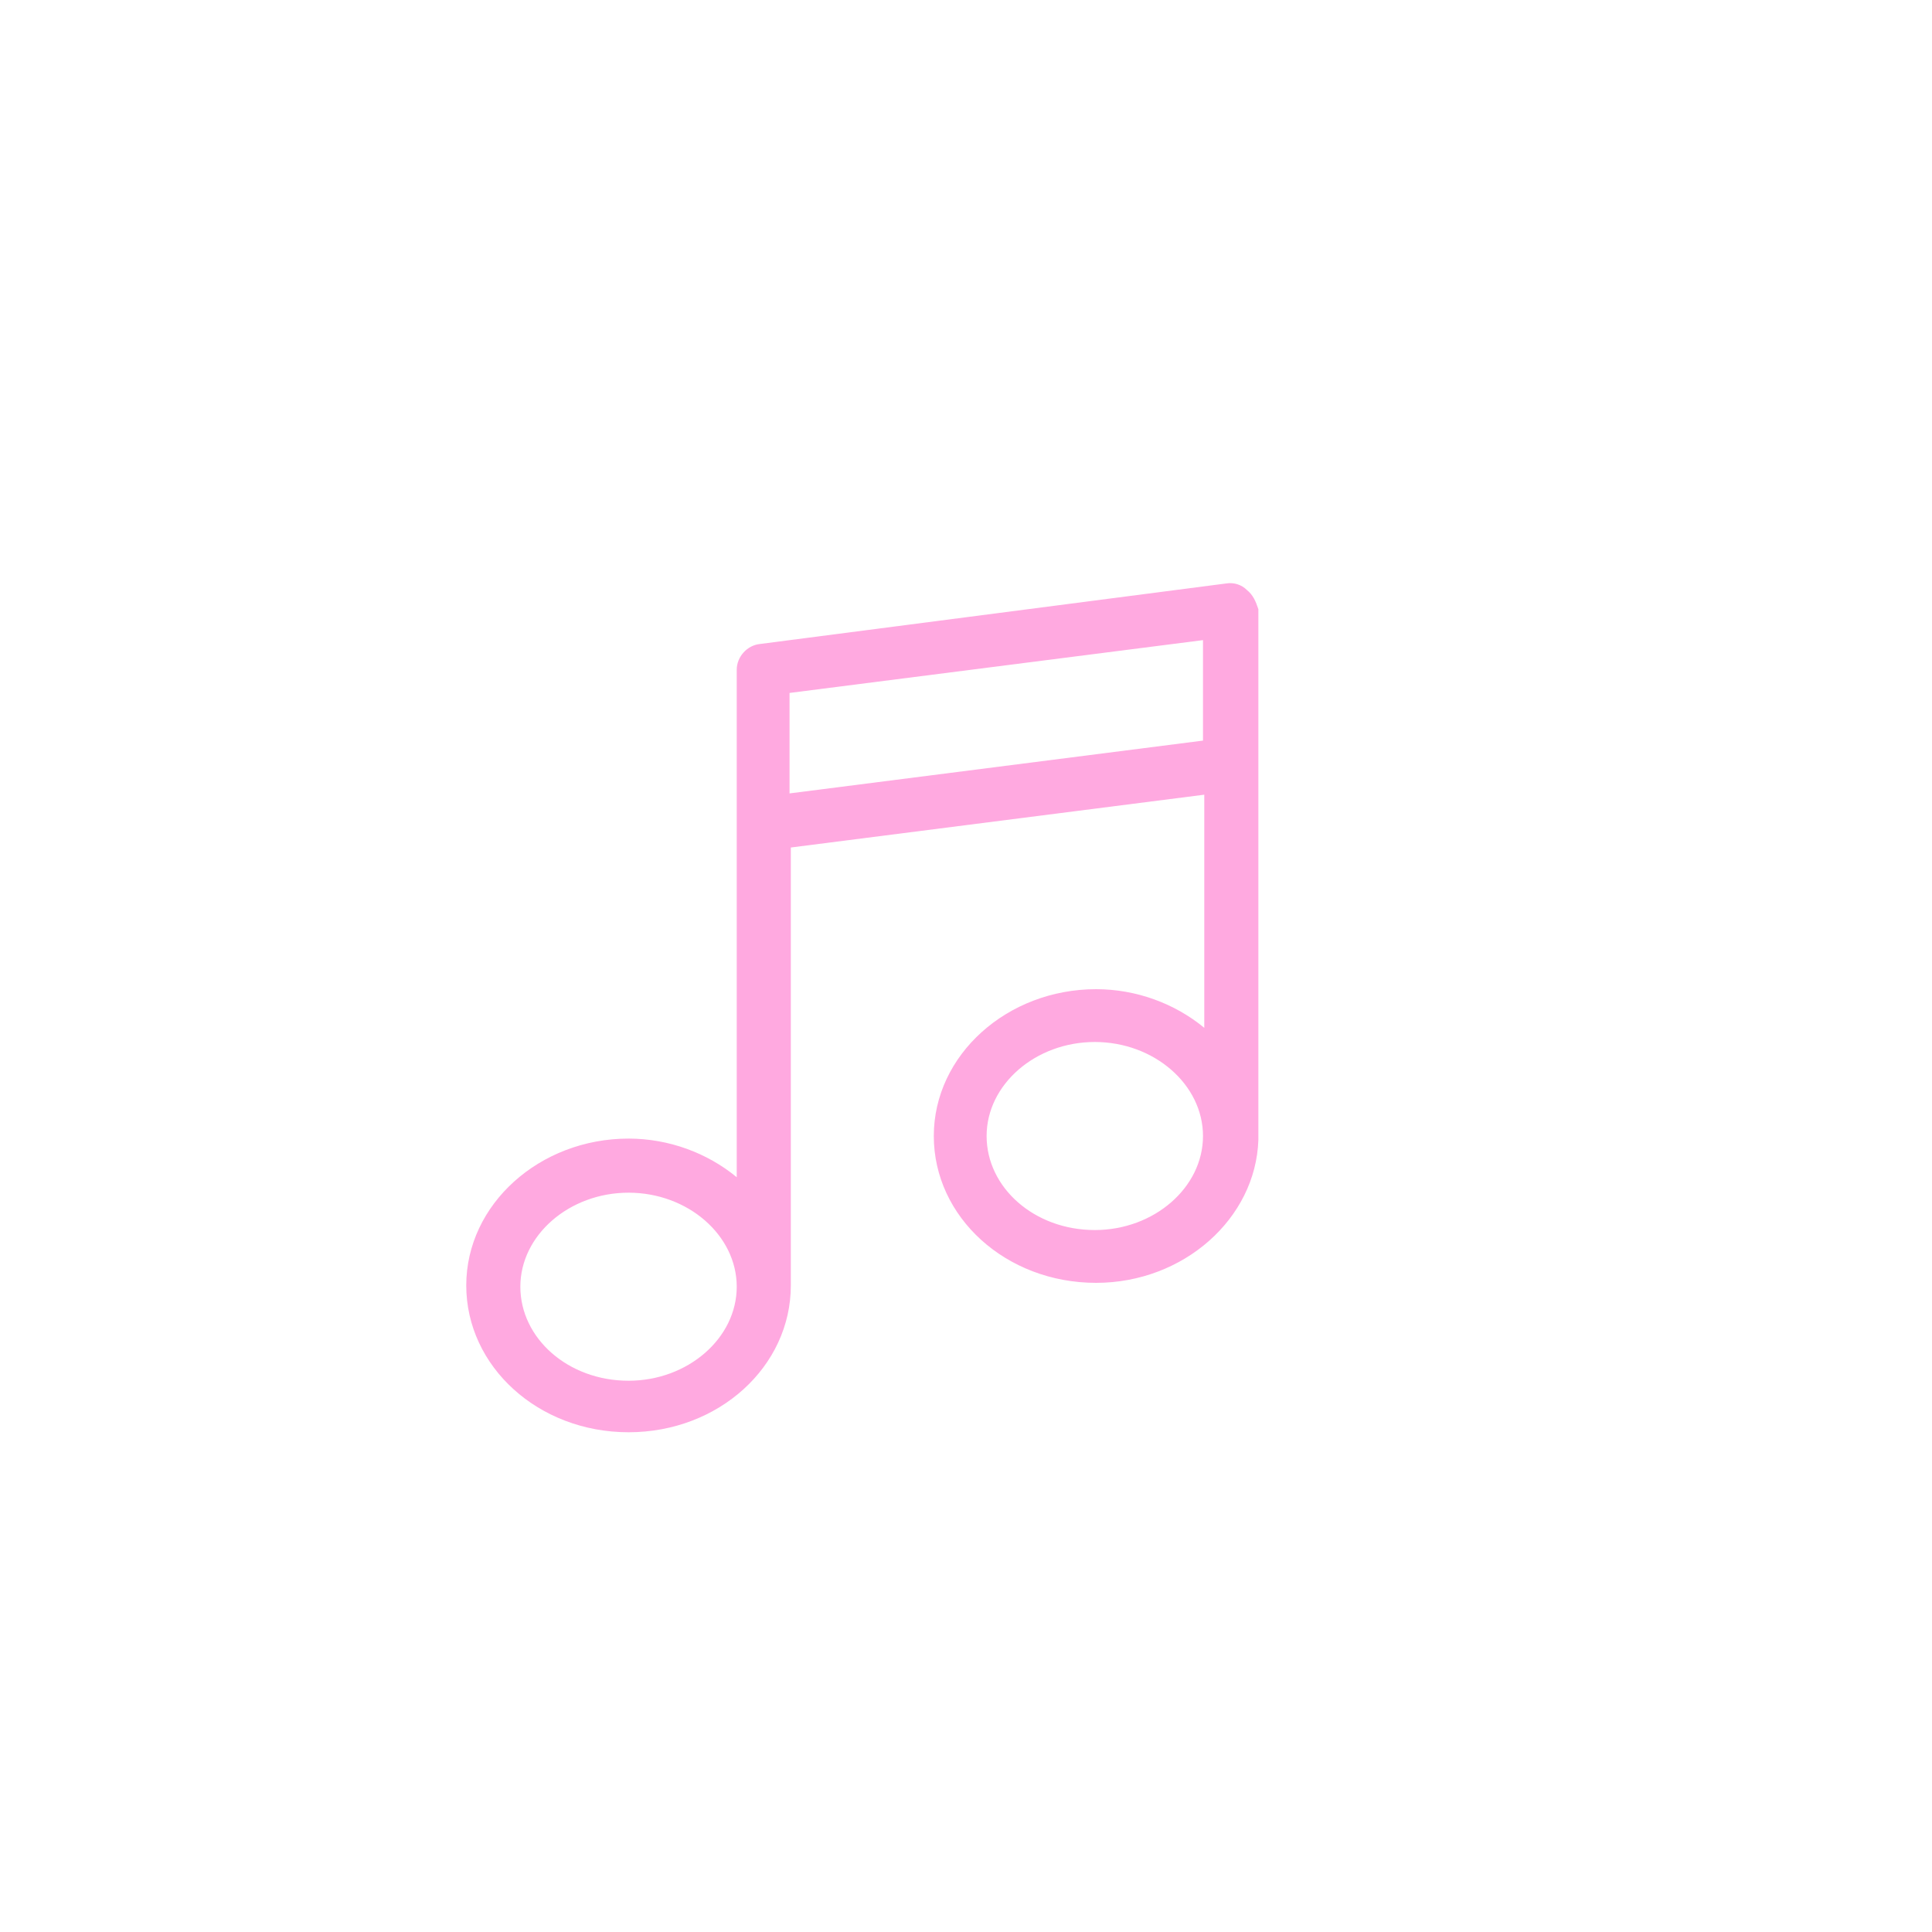
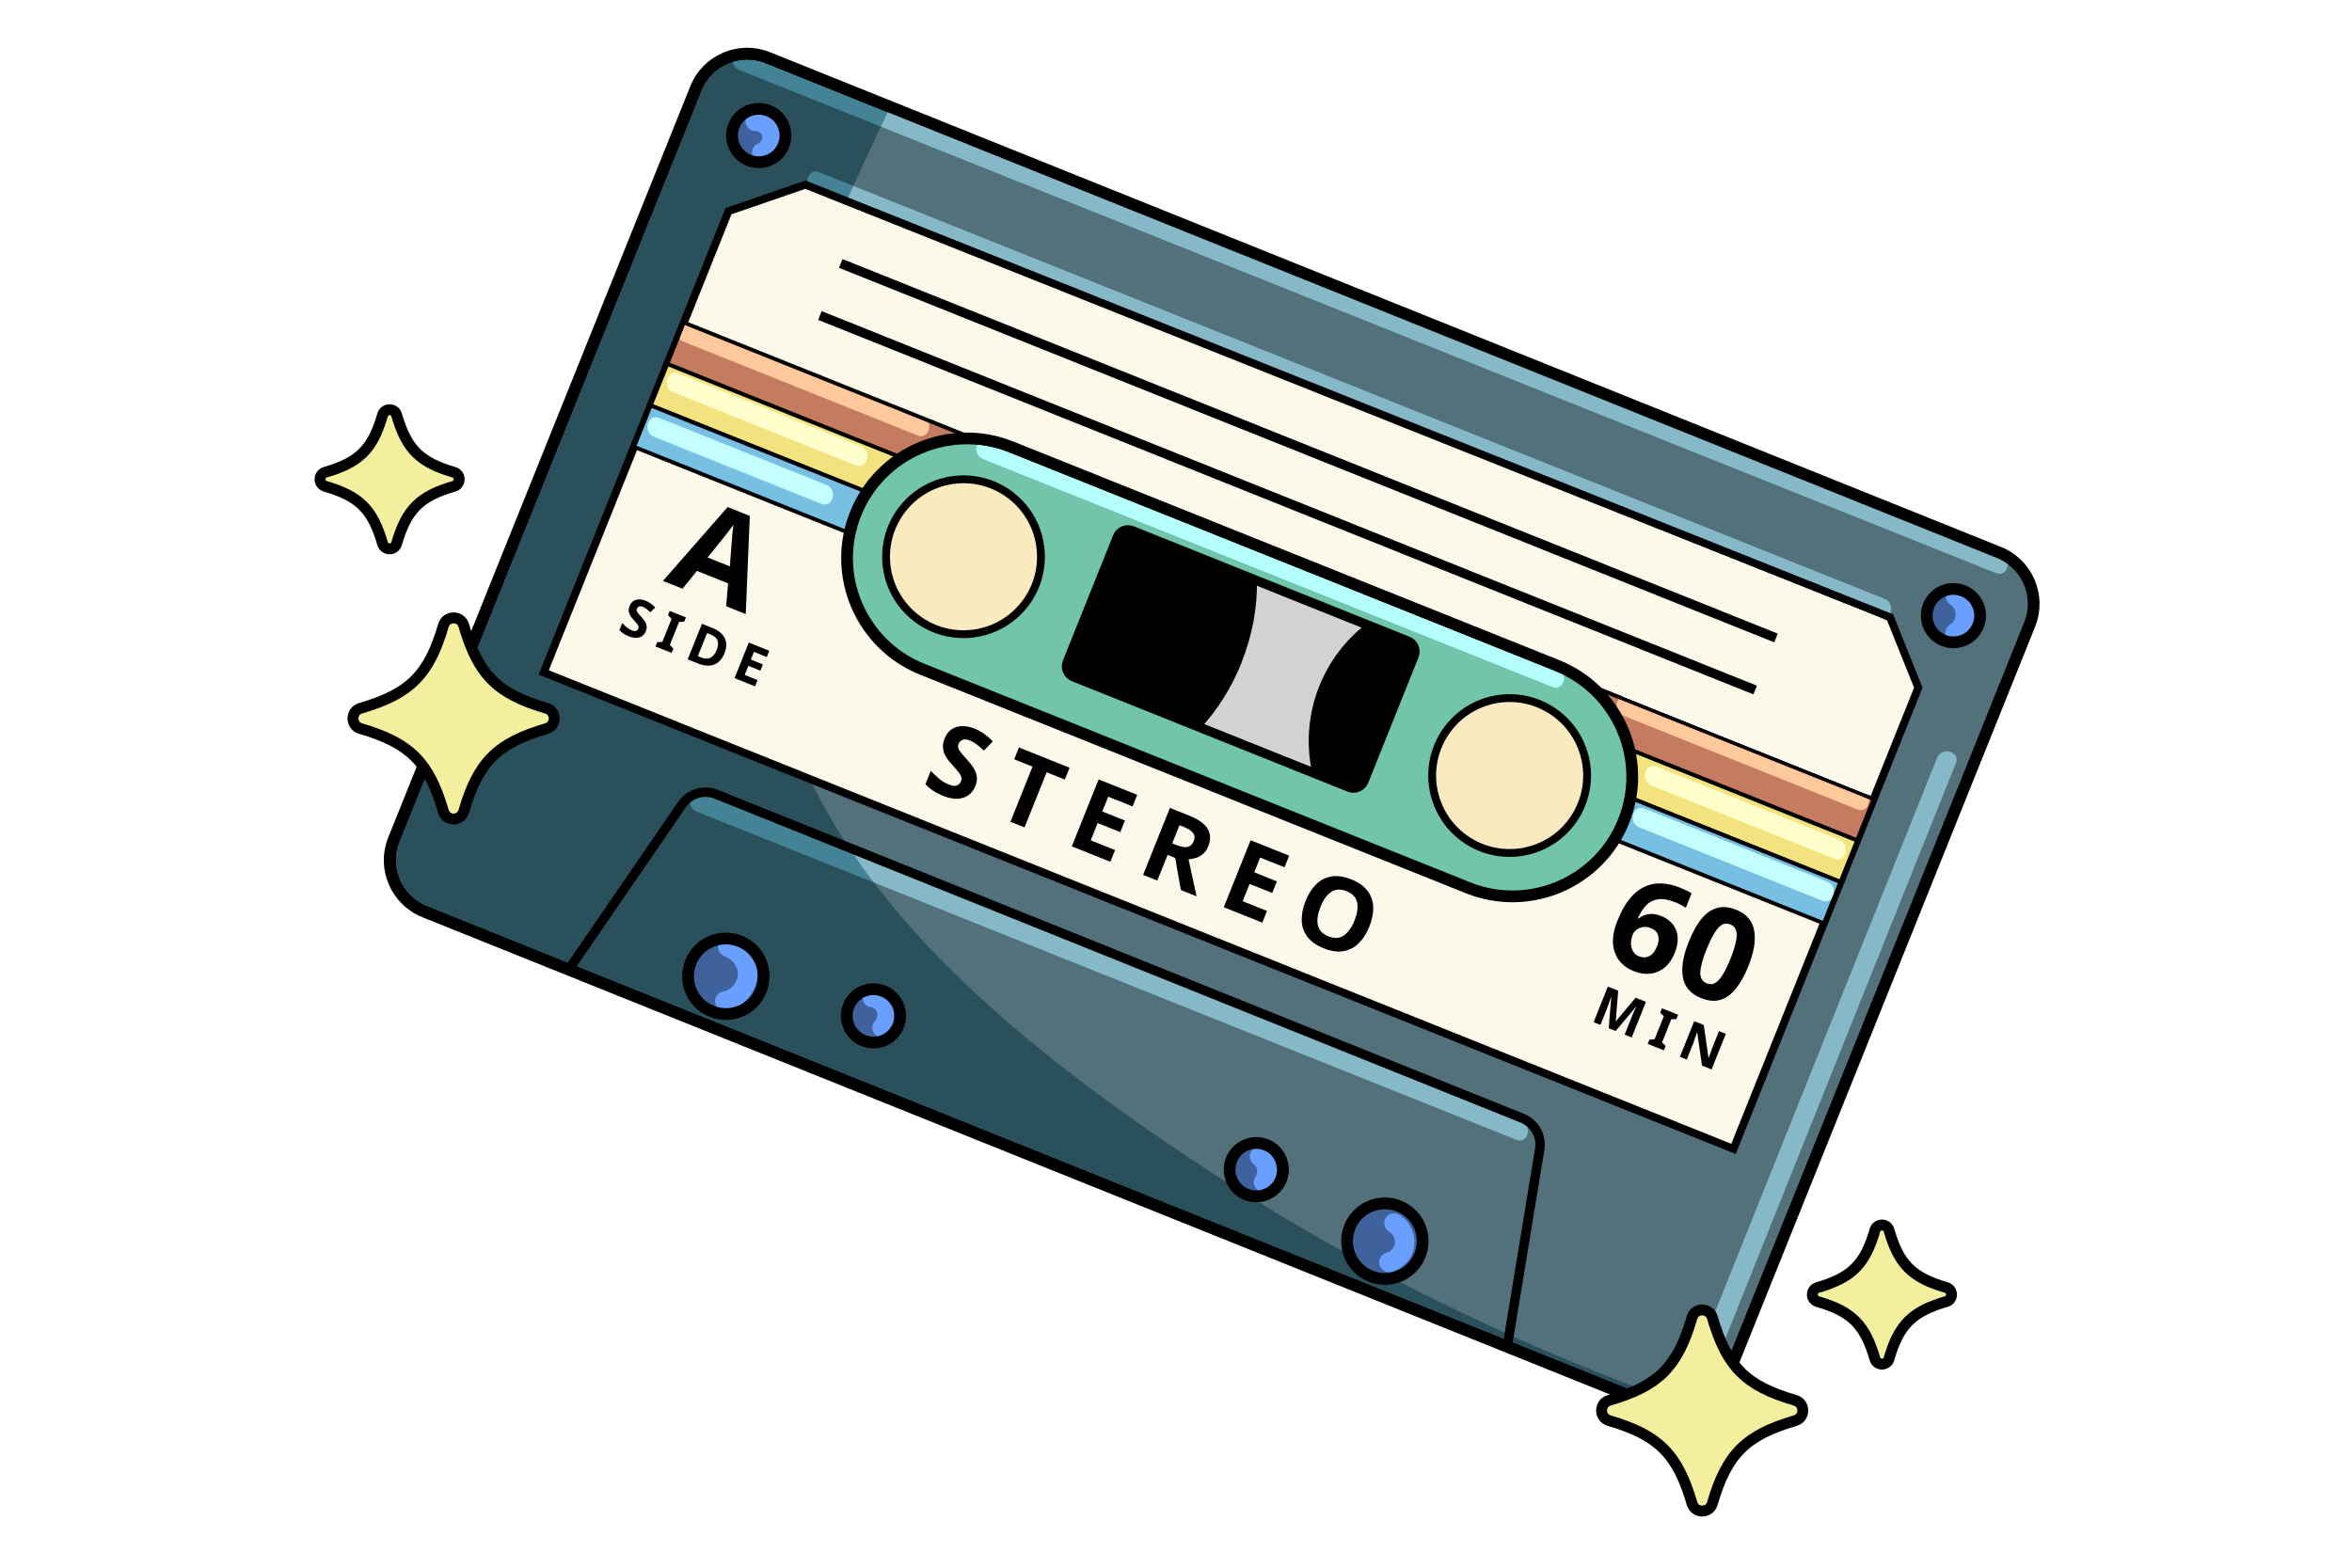
- <svg xmlns="http://www.w3.org/2000/svg" version="1.1" id="Capa_1" x="0px" y="0px" viewBox="0 0 150 150" style="enable-background:new 0 0 150 150;" xml:space="preserve">
-   <style type="text/css">
- 	.st0{fill:#FFA9E0;}
- </style>
-   <path class="st0" d="M96.8,45.8L96.8,45.8c-0.4-0.4-1-0.6-1.6-0.5L59,50c-1,0.1-1.8,1-1.8,2v39.4c-2.3-1.9-5.3-3-8.4-3  c-6.9,0-12.6,5.1-12.6,11.4s5.6,11.4,12.6,11.4s12.6-5.1,12.6-11.4c0-0.2,0-0.5,0-0.7c0-0.1,0-0.2,0-0.3v-33l32.1-4.1v18.1  c-2.3-1.9-5.3-3-8.4-3c-6.9,0-12.6,5.1-12.6,11.4s5.6,11.4,12.6,11.4c6.8,0,12.4-5,12.6-11.1V47.3C97.5,46.7,97.3,46.2,96.8,45.8z   M93.4,88.2c0,4-3.8,7.3-8.4,7.3c-4.7,0-8.4-3.3-8.4-7.3s3.8-7.3,8.4-7.3C89.6,80.9,93.4,84.2,93.4,88.2z M93.4,49.7v7.8l-32.1,4.1  v-7.8L93.4,49.7z M57.2,99.9c0,4-3.8,7.3-8.4,7.3c-4.7,0-8.4-3.3-8.4-7.3s3.8-7.3,8.4-7.3S57.2,95.9,57.2,99.9z" />
+ <svg xmlns="http://www.w3.org/2000/svg" version="1.1" viewBox="0 0 300 200">
+   <defs>
+     <style>
+       .st0 {
+         fill: #40629c;
+       }
+ 
+       .st0, .st1, .st2, .st3, .st4, .st5, .st6, .st7, .st8, .st9, .st10, .st11 {
+         stroke: #000;
+       }
+ 
+       .st0, .st2, .st3, .st5, .st6, .st9, .st11 {
+         stroke-miterlimit: 10;
+       }
+ 
+       .st0, .st2, .st8 {
+         stroke-width: 1.5px;
+       }
+ 
+       .st12, .st13 {
+         font-size: 16.48px;
+       }
+ 
+       .st12, .st13, .st14, .st15 {
+         font-family: Barlow-Bold, Barlow;
+         font-weight: 700;
+       }
+ 
+       .st1 {
+         fill: #c47b5f;
+       }
+ 
+       .st1, .st4, .st7, .st8, .st10 {
+         stroke-linecap: round;
+         stroke-linejoin: round;
+       }
+ 
+       .st1, .st7, .st10 {
+         stroke-width: .5px;
+       }
+ 
+       .st2 {
+         fill: #52717a;
+       }
+ 
+       .st13 {
+         letter-spacing: .2em;
+       }
+ 
+       .st16 {
+         isolation: isolate;
+       }
+ 
+       .st17 {
+         fill: #636363;
+       }
+ 
+       .st3 {
+         fill: #f4ef9e;
+         stroke-width: 1.39px;
+       }
+ 
+       .st18 {
+         mix-blend-mode: color-dodge;
+       }
+ 
+       .st14 {
+         font-size: 12.89px;
+         letter-spacing: .2em;
+       }
+ 
+       .st4 {
+         stroke-width: 1.2px;
+       }
+ 
+       .st4, .st5 {
+         fill: none;
+       }
+ 
+       .st5, .st11 {
+         stroke-width: 1.2px;
+       }
+ 
+       .st15 {
+         font-size: 6.85px;
+         letter-spacing: .2em;
+       }
+ 
+       .st19 {
+         fill: #cfcfcf;
+         mix-blend-mode: color-burn;
+       }
+ 
+       .st6 {
+         fill: #f9ebbf;
+       }
+ 
+       .st7 {
+         fill: #78c0e3;
+       }
+ 
+       .st8 {
+         fill: #70c5ab;
+       }
+ 
+       .st9 {
+         fill: #fcf8ea;
+       }
+ 
+       .st10 {
+         fill: #f2e37e;
+       }
+ 
+       .st11 {
+         fill: #d2d2d2;
+       }
+     </style>
+   </defs>
+   <g class="st16">
+     <g id="Capa_1">
+       <g>
+         <path class="st2" d="M254.97,70.48L113.57,13.64l-15.64-6.29c-3.61-1.45-7.74.31-9.18,3.92l-38.54,95.86c-1.45,3.6.32,7.73,3.92,9.18l157.05,63.12c1.6.64,3.28.66,4.8.17,1.93-.63,3.58-2.07,4.39-4.08l38.52-95.86c1.45-3.6-.31-7.74-3.92-9.18Z" />
+         <path class="st19" d="M215.97,179.6c-1.52.49-3.21.47-4.8-.17L54.12,116.32c-3.6-1.45-5.37-5.59-3.92-9.18L88.74,11.27c1.44-3.6,5.57-5.36,9.18-3.92l15.64,6.29c-5.08,10.48-9.83,21.13-12.97,32.32-3.9,13.95-5.19,28.93-1.3,42.88,5.84,20.92,22.44,37.04,39.83,50.03,23.32,17.41,49.34,31.2,76.83,40.74Z" />
+         <polygon class="st9" points="102.73 23.56 92.92 26.94 69.35 85.79 221.11 146.57 244.68 87.73 241.08 78.76 102.73 23.56" />
+         <rect class="st1" x="80.31" y="71.34" width="163.49" height="5.69" transform="translate(39.2 -54.94) rotate(21.83)" />
+         <rect class="st10" x="78.19" y="76.62" width="163.49" height="5.69" transform="translate(41.02 -53.77) rotate(21.83)" />
+         <rect class="st7" x="76.07" y="81.91" width="163.49" height="5.69" transform="translate(42.83 -52.6) rotate(21.83)" />
+         <text class="st12" transform="translate(203.9 121.91) rotate(21.83)">
+           <tspan x="0" y="0">60</tspan>
+         </text>
+         <path class="st4" d="M72.49,123.77l14.49-21.12c.97-1.41,2.79-1.96,4.38-1.32l102.79,41.32c1.59.64,2.52,2.29,2.24,3.98l-4.16,25.27" />
+         <path class="st0" d="M97.05,126.35c-.99,2.47-3.8,3.67-6.27,2.67-2.47-.99-3.67-3.8-2.67-6.27.99-2.47,3.8-3.67,6.27-2.67,2.47.99,3.67,3.8,2.67,6.27Z" />
+         <path class="st0" d="M114.57,130.87c-.7,1.75-2.69,2.59-4.43,1.89-1.75-.7-2.59-2.69-1.89-4.43.7-1.75,2.69-2.59,4.43-1.89,1.75.7,2.59,2.69,1.89,4.43Z" />
+         <path class="st0" d="M99.94,18.56c-.7,1.75-2.69,2.59-4.43,1.89-1.75-.7-2.59-2.69-1.89-4.43.7-1.75,2.69-2.59,4.43-1.89,1.75.7,2.59,2.69,1.89,4.43Z" />
+         <path class="st0" d="M252.32,79.81c-.7,1.75-2.69,2.59-4.43,1.89-1.75-.7-2.59-2.69-1.89-4.43.7-1.75,2.69-2.59,4.43-1.89,1.75.7,2.59,2.69,1.89,4.43Z" />
+         <path class="st0" d="M163.4,150.49c-.7,1.75-2.69,2.59-4.43,1.89-1.75-.7-2.59-2.69-1.89-4.43.7-1.75,2.69-2.59,4.43-1.89,1.75.7,2.59,2.69,1.89,4.43Z" />
+         <path class="st0" d="M181.11,160.14c-.99,2.47-3.8,3.67-6.27,2.67-2.47-.99-3.67-3.8-2.67-6.27.99-2.47,3.8-3.67,6.27-2.67,2.47.99,3.67,3.8,2.67,6.27Z" />
+         <path class="st8" d="M187.25,113.26l-69.61-27.88c-7.83-3.14-11.63-12.03-8.5-19.85h0c3.14-7.83,12.03-11.63,19.85-8.5l69.61,27.88c7.83,3.14,11.63,12.03,8.5,19.85h0c-3.14,7.83-12.03,11.63-19.85,8.5Z" />
+         <circle class="st6" cx="122.9" cy="71.03" r="9.88" transform="translate(-11.46 116.83) rotate(-48.85)" />
+         <circle class="st6" cx="192.54" cy="98.93" r="9.88" transform="translate(13.36 220.38) rotate(-61.32)" />
+         <rect class="st11" x="148.21" y="63.69" width="20.08" height="40.75" rx="1.43" ry="1.43" transform="translate(21.37 199.71) rotate(-68.17)" />
+         <text class="st13" transform="translate(84.56 74.11) rotate(21.83)">
+           <tspan x="0" y="0">A</tspan>
+         </text>
+         <text class="st15" transform="translate(78.63 80.48) rotate(21.83)">
+           <tspan x="0" y="0">SIDE</tspan>
+         </text>
+         <text class="st15" transform="translate(202.7 130.18) rotate(21.83)">
+           <tspan x="0" y="0">MIN</tspan>
+         </text>
+         <text class="st14" transform="translate(117.33 100.21) rotate(21.83)">
+           <tspan x="0" y="0">STEREO</tspan>
+         </text>
+         <path d="M158.36,84.55c-1.29,3.22-3.08,6.03-5.19,8.3l-16.25-6.51c-.73-.29-1.09-1.13-.8-1.86l6.4-15.99c.29-.73,1.13-1.09,1.86-.8l15.94,6.38c.07,3.35-.56,6.93-1.97,10.47Z" />
+         <path d="M180.37,83.65l-6.4,15.99c-.29.73-1.13,1.09-1.86.8l-4.75-1.9c-.77-3.56-.53-7.39.92-11.02,1.29-3.21,3.37-5.89,5.92-7.87l5.37,2.15c.73.29,1.09,1.13.8,1.86Z" />
+         <line class="st5" x1="107.24" y1="33.61" x2="226.53" y2="81.39" />
+         <line class="st5" x1="104.58" y1="40.25" x2="223.87" y2="88.03" />
+         <g class="st18">
+           <path class="st17" d="M247.07,96.69c-7.64,19.07-15.28,38.15-22.92,57.22-2.16,5.38-4.31,10.77-6.47,16.15-.6,1.49,1.82,2.14,2.41.66,7.64-19.07,15.28-38.15,22.92-57.22,2.16-5.38,4.31-10.77,6.47-16.15.6-1.49-1.82-2.14-2.41-.66h0Z" />
+         </g>
+         <g class="st18">
+           <path class="st17" d="M217.12,175.43c1.61,0,1.61-2.5,0-2.5s-1.61,2.5,0,2.5h0Z" />
+         </g>
+         <g class="st18">
+           <path class="st17" d="M194.06,143c-27.15-10.87-54.29-21.75-81.44-32.62-7.71-3.09-15.42-6.18-23.14-9.27-1.49-.6-2.14,1.82-.66,2.41,27.15,10.87,54.29,21.75,81.44,32.62,7.71,3.09,15.42,6.18,23.14,9.27,1.49.6,2.14-1.82.66-2.41h0Z" />
+         </g>
+         <g class="st18">
+           <path class="st17" d="M198.66,85.23c-18.81-7.53-37.62-15.07-56.43-22.6-5.4-2.16-10.79-4.32-16.19-6.48-1.49-.6-2.14,1.82-.66,2.41,18.81,7.53,37.62,15.07,56.43,22.6,5.4,2.16,10.79,4.32,16.19,6.48,1.49.6,2.14-1.82.66-2.41h0Z" />
+         </g>
+         <g class="st18">
+           <path class="st17" d="M255.25,70.71c-20.85-8.35-41.7-16.7-62.55-25.05-20.85-8.35-41.7-16.7-62.55-25.05-11.74-4.7-23.47-9.4-35.21-14.1-1.49-.6-2.14,1.82-.66,2.41,20.85,8.35,41.7,16.7,62.55,25.05s41.7,16.7,62.55,25.05c11.74,4.7,23.47,9.4,35.21,14.1,1.49.6,2.14-1.82.66-2.41h0Z" />
+         </g>
+         <g class="st18">
+           <path class="st17" d="M240.38,76.4c-17.7-7.09-35.4-14.18-53.11-21.27-17.62-7.06-35.25-14.12-52.87-21.18-9.97-3.99-19.94-7.99-29.92-11.98-1.49-.6-2.14,1.82-.66,2.41,17.7,7.09,35.4,14.18,53.11,21.27,17.62,7.06,35.25,14.12,52.87,21.18,9.97,3.99,19.94,7.99,29.92,11.98,1.49.6,2.14-1.82.66-2.41h0Z" />
+         </g>
+         <g class="st18">
+           <path class="st17" d="M177.16,157.12c.05.03.1.06.16.1.17.11.01.03-.05-.04.08.09.18.16.27.25.04.04.08.09.12.14.1.11-.15-.23-.04-.05.06.11.13.21.18.32.02.04.11.24.03.05s0,.02.01.06c.04.12.06.23.09.35.05.22-.02-.24-.01-.08,0,.06,0,.12.01.18s0,.12,0,.18c0,.11-.06.24.02-.08-.03.12-.04.23-.08.35-.01.05-.03.09-.05.14-.08.24.13-.26.01-.04-.06.11-.11.21-.18.31-.03.04-.06.08-.08.12.15-.26.11-.14.04-.06-.08.09-.16.17-.25.25-.15.13-.02,0,.06-.04-.05.03-.1.07-.15.1-.1.07-.21.12-.31.17-.13.07.28-.09.07-.03-.07.02-.14.04-.2.06-.63.18-1.08.89-.87,1.54s.86,1.06,1.54.87c1.44-.4,2.65-1.66,2.87-3.16.25-1.63-.5-3.29-1.94-4.12-.57-.33-1.39-.15-1.71.45s-.16,1.36.45,1.71h0Z" />
+         </g>
+         <g class="st18">
+           <path class="st17" d="M160.04,148.64s.07.05.1.07l-.25-.2c.13.1.25.22.35.35l-.2-.25c.12.16.21.32.29.5l-.13-.3c.09.21.14.42.18.64l-.04-.33c.03.22.03.44,0,.67l.04-.33c-.03.19-.08.38-.15.56l.13-.3c-.07.15-.15.3-.25.43l.2-.25-.03.03c-.21.27-.37.52-.37.88,0,.31.14.67.37.88s.55.38.88.37c.31-.01.69-.11.88-.37.32-.42.59-.85.71-1.37s.12-1.02.04-1.56c-.15-.95-.72-1.75-1.49-2.3-.25-.18-.68-.21-.96-.13s-.6.3-.75.57c-.15.29-.23.64-.13.96s.3.55.57.75h0Z" />
+         </g>
+         <g class="st18">
+           <path class="st17" d="M110.9,128.43c.19.03.36.08.54.16l-.3-.13c.17.08.33.17.48.28l-.25-.2c.16.13.31.27.44.43l-.2-.25c.13.16.23.34.31.53l-.13-.3c.07.18.12.36.15.56l-.04-.33c.02.2.02.39,0,.58l.04-.33c-.03.21-.08.42-.16.62l.13-.3c-.08.18-.17.35-.29.51l.2-.25c-.06.08-.12.15-.19.22-.46.47-.5,1.31,0,1.77s1.28.5,1.77,0c.89-.92,1.3-2.37.86-3.6s-1.43-2.16-2.68-2.38c-.34-.06-.66-.05-.96.13-.26.15-.51.45-.57.75-.14.61.18,1.42.87,1.54h0Z" />
+         </g>
+         <g class="st18">
+           <path class="st17" d="M92.49,122.04c.09.03.19.06.28.1-.16-.06-.11-.04.01.02.16.08.31.18.46.29-.17-.13-.03-.02.05.06.06.06.12.11.18.17s.11.13.16.18c-.19-.2,0,0,.04.06.09.14.17.28.25.43.15.28-.07-.23.03.06.03.08.05.16.08.23s.04.16.06.24c.01.05.02.1.03.14.02.09.01.06-.01-.09.06.13.02.41,0,.54-.02.28.01,0,0,0,0,0-.06.27-.06.28-.02.08-.04.15-.07.23-.05.14-.07.16,0,.02-.08.16-.16.32-.25.47-.04.07-.09.13-.14.2.16-.24-.01,0-.05.05-.11.12-.23.23-.35.34-.2.19.16-.1-.05.04-.08.05-.16.11-.24.16-.07.04-.14.08-.21.11-.13.07-.16.05-.01,0-.19.06-.37.12-.56.15-.64.13-1.07.93-.87,1.54.22.68.85,1.01,1.54.87,2.11-.42,3.68-2.36,3.83-4.47s-1.42-4.22-3.46-4.86c-.62-.2-1.39.23-1.54.87-.15.68.2,1.33.87,1.54h0Z" />
+         </g>
+         <g class="st18">
+           <path class="st17" d="M248.81,77.17s.21.16.05.02-.02-.02,0,.01c.08.07.15.14.23.22.03.03.06.07.09.11-.21-.19-.11-.15-.05-.06.06.09.11.18.16.27.02.04.04.08.06.12.1.19-.08-.22-.03-.07.03.1.07.2.09.3.01.05.02.09.03.14.01.05.04.26.01.04-.03-.21,0-.04,0,0,0,.06,0,.12,0,.17,0,.09-.01.19-.02.28.02-.39,0-.07-.03.04-.03.1-.07.2-.1.3.08-.3.07-.17.03-.08-.02.04-.04.08-.07.12-.05.09-.11.18-.17.27-.12.18.15-.17.05-.06-.03.03-.06.07-.09.1-.07.08-.15.15-.23.22-.13.11.05-.05.09-.07-.06.03-.12.08-.17.12-.56.34-.82,1.13-.45,1.71s1.12.82,1.71.45c1.17-.73,1.93-2.01,1.95-3.4s-.75-2.68-1.89-3.43c-.55-.36-1.41-.13-1.71.45-.33.62-.14,1.33.45,1.71h0Z" />
+         </g>
+         <g class="st18">
+           <path class="st17" d="M96.35,16.72c.11,0,.23,0,.34.02l-.33-.04c.17.03.33.07.49.14l-.3-.13c.18.08.34.17.49.28l-.25-.2c.15.12.28.25.4.4l-.2-.25c.12.15.21.31.28.49l-.13-.3c.05.14.09.28.12.43l-.04-.33c.02.18.02.36,0,.54l.04-.33c-.03.18-.07.36-.14.53l.13-.3c-.08.19-.18.36-.3.52l.2-.25c-.11.14-.24.27-.39.38l.25-.2c-.13.1-.27.18-.42.25l.3-.13-.05.02c-.31.13-.57.27-.75.57-.16.27-.22.66-.13.96s.29.59.57.75.66.25.96.13c.45-.18.79-.37,1.15-.69.25-.23.47-.51.64-.81.4-.71.52-1.51.38-2.31-.26-1.53-1.81-2.69-3.33-2.65-.65.02-1.28.56-1.25,1.25s.55,1.27,1.25,1.25h0Z" />
+         </g>
+         <g class="st18">
+           <path class="st17" d="M87.18,43.59c9.95,3.99,19.9,7.97,29.85,11.96,1.49.6,2.14-1.82.66-2.41-9.95-3.99-19.9-7.97-29.85-11.96-1.49-.6-2.14,1.82-.66,2.41h0Z" />
+         </g>
+         <g class="st18">
+           <path class="st17" d="M85.9,50.05c7.75,3.1,15.49,6.21,23.24,9.31,1.49.6,2.14-1.82.66-2.41-7.75-3.1-15.49-6.21-23.24-9.31-1.49-.6-2.14,1.82-.66,2.41h0Z" />
+         </g>
+         <g class="st18">
+           <path class="st17" d="M83.43,55.73c7.11,2.85,14.21,5.69,21.32,8.54,1.49.6,2.14-1.82.66-2.41-7.11-2.85-14.22-5.69-21.32-8.54-1.49-.6-2.14,1.82-.66,2.41h0Z" />
+         </g>
+         <g class="st18">
+           <path class="st17" d="M209.1,105.56c7.77,3.11,15.55,6.23,23.32,9.34,1.49.6,2.14-1.82.66-2.41-7.77-3.11-15.55-6.23-23.32-9.34-1.49-.6-2.14,1.82-.66,2.41h0Z" />
+         </g>
+         <g class="st18">
+           <path class="st17" d="M210.64,100.21c7.77,3.11,15.55,6.23,23.32,9.34,1.49.6,2.14-1.82.66-2.41-7.77-3.11-15.55-6.23-23.32-9.34-1.49-.6-2.14,1.82-.66,2.41h0Z" />
+         </g>
+         <g class="st18">
+           <path class="st17" d="M207.04,91.3c9.95,3.99,19.9,7.97,29.85,11.96,1.49.6,2.14-1.82.66-2.41-9.95-3.99-19.9-7.97-29.85-11.96-1.49-.6-2.14,1.82-.66,2.41h0Z" />
+         </g>
+         <path class="st3" d="M45.99,92.95c6.31,1.84,8.73,4.27,10.57,10.57.38,1.29,2.21,1.29,2.59,0,1.84-6.31,4.27-8.73,10.57-10.57,1.29-.38,1.29-2.21,0-2.59-6.31-1.84-8.73-4.27-10.57-10.57-.38-1.29-2.21-1.29-2.59,0-1.84,6.31-4.27,8.73-10.57,10.57-1.29.38-1.29,2.21,0,2.59Z" />
+         <path class="st3" d="M205.25,181.24c6.31,1.84,8.73,4.27,10.57,10.57.38,1.29,2.21,1.29,2.59,0,1.84-6.31,4.27-8.73,10.57-10.57,1.29-.38,1.29-2.21,0-2.59-6.31-1.84-8.73-4.27-10.57-10.57-.38-1.29-2.21-1.29-2.59,0-1.84,6.31-4.27,8.73-10.57,10.57-1.29.38-1.29,2.21,0,2.59Z" />
+         <path class="st3" d="M41.49,62.04c4.36,1.27,6.04,2.95,7.31,7.31.26.89,1.53.89,1.79,0,1.27-4.36,2.95-6.04,7.31-7.31.89-.26.89-1.53,0-1.79-4.36-1.27-6.04-2.95-7.31-7.31-.26-.89-1.53-.89-1.79,0-1.27,4.36-2.95,6.04-7.31,7.31-.89.26-.89,1.53,0,1.79Z" />
+         <path class="st3" d="M231.84,166.05c4.36,1.27,6.04,2.95,7.31,7.31.26.89,1.53.89,1.79,0,1.27-4.36,2.95-6.04,7.31-7.31.89-.26.89-1.53,0-1.79-4.36-1.27-6.04-2.95-7.31-7.31-.26-.89-1.53-.89-1.79,0-1.27,4.36-2.95,6.04-7.31,7.31-.89.26-.89,1.53,0,1.79Z" />
+       </g>
+     </g>
+   </g>
</svg>
